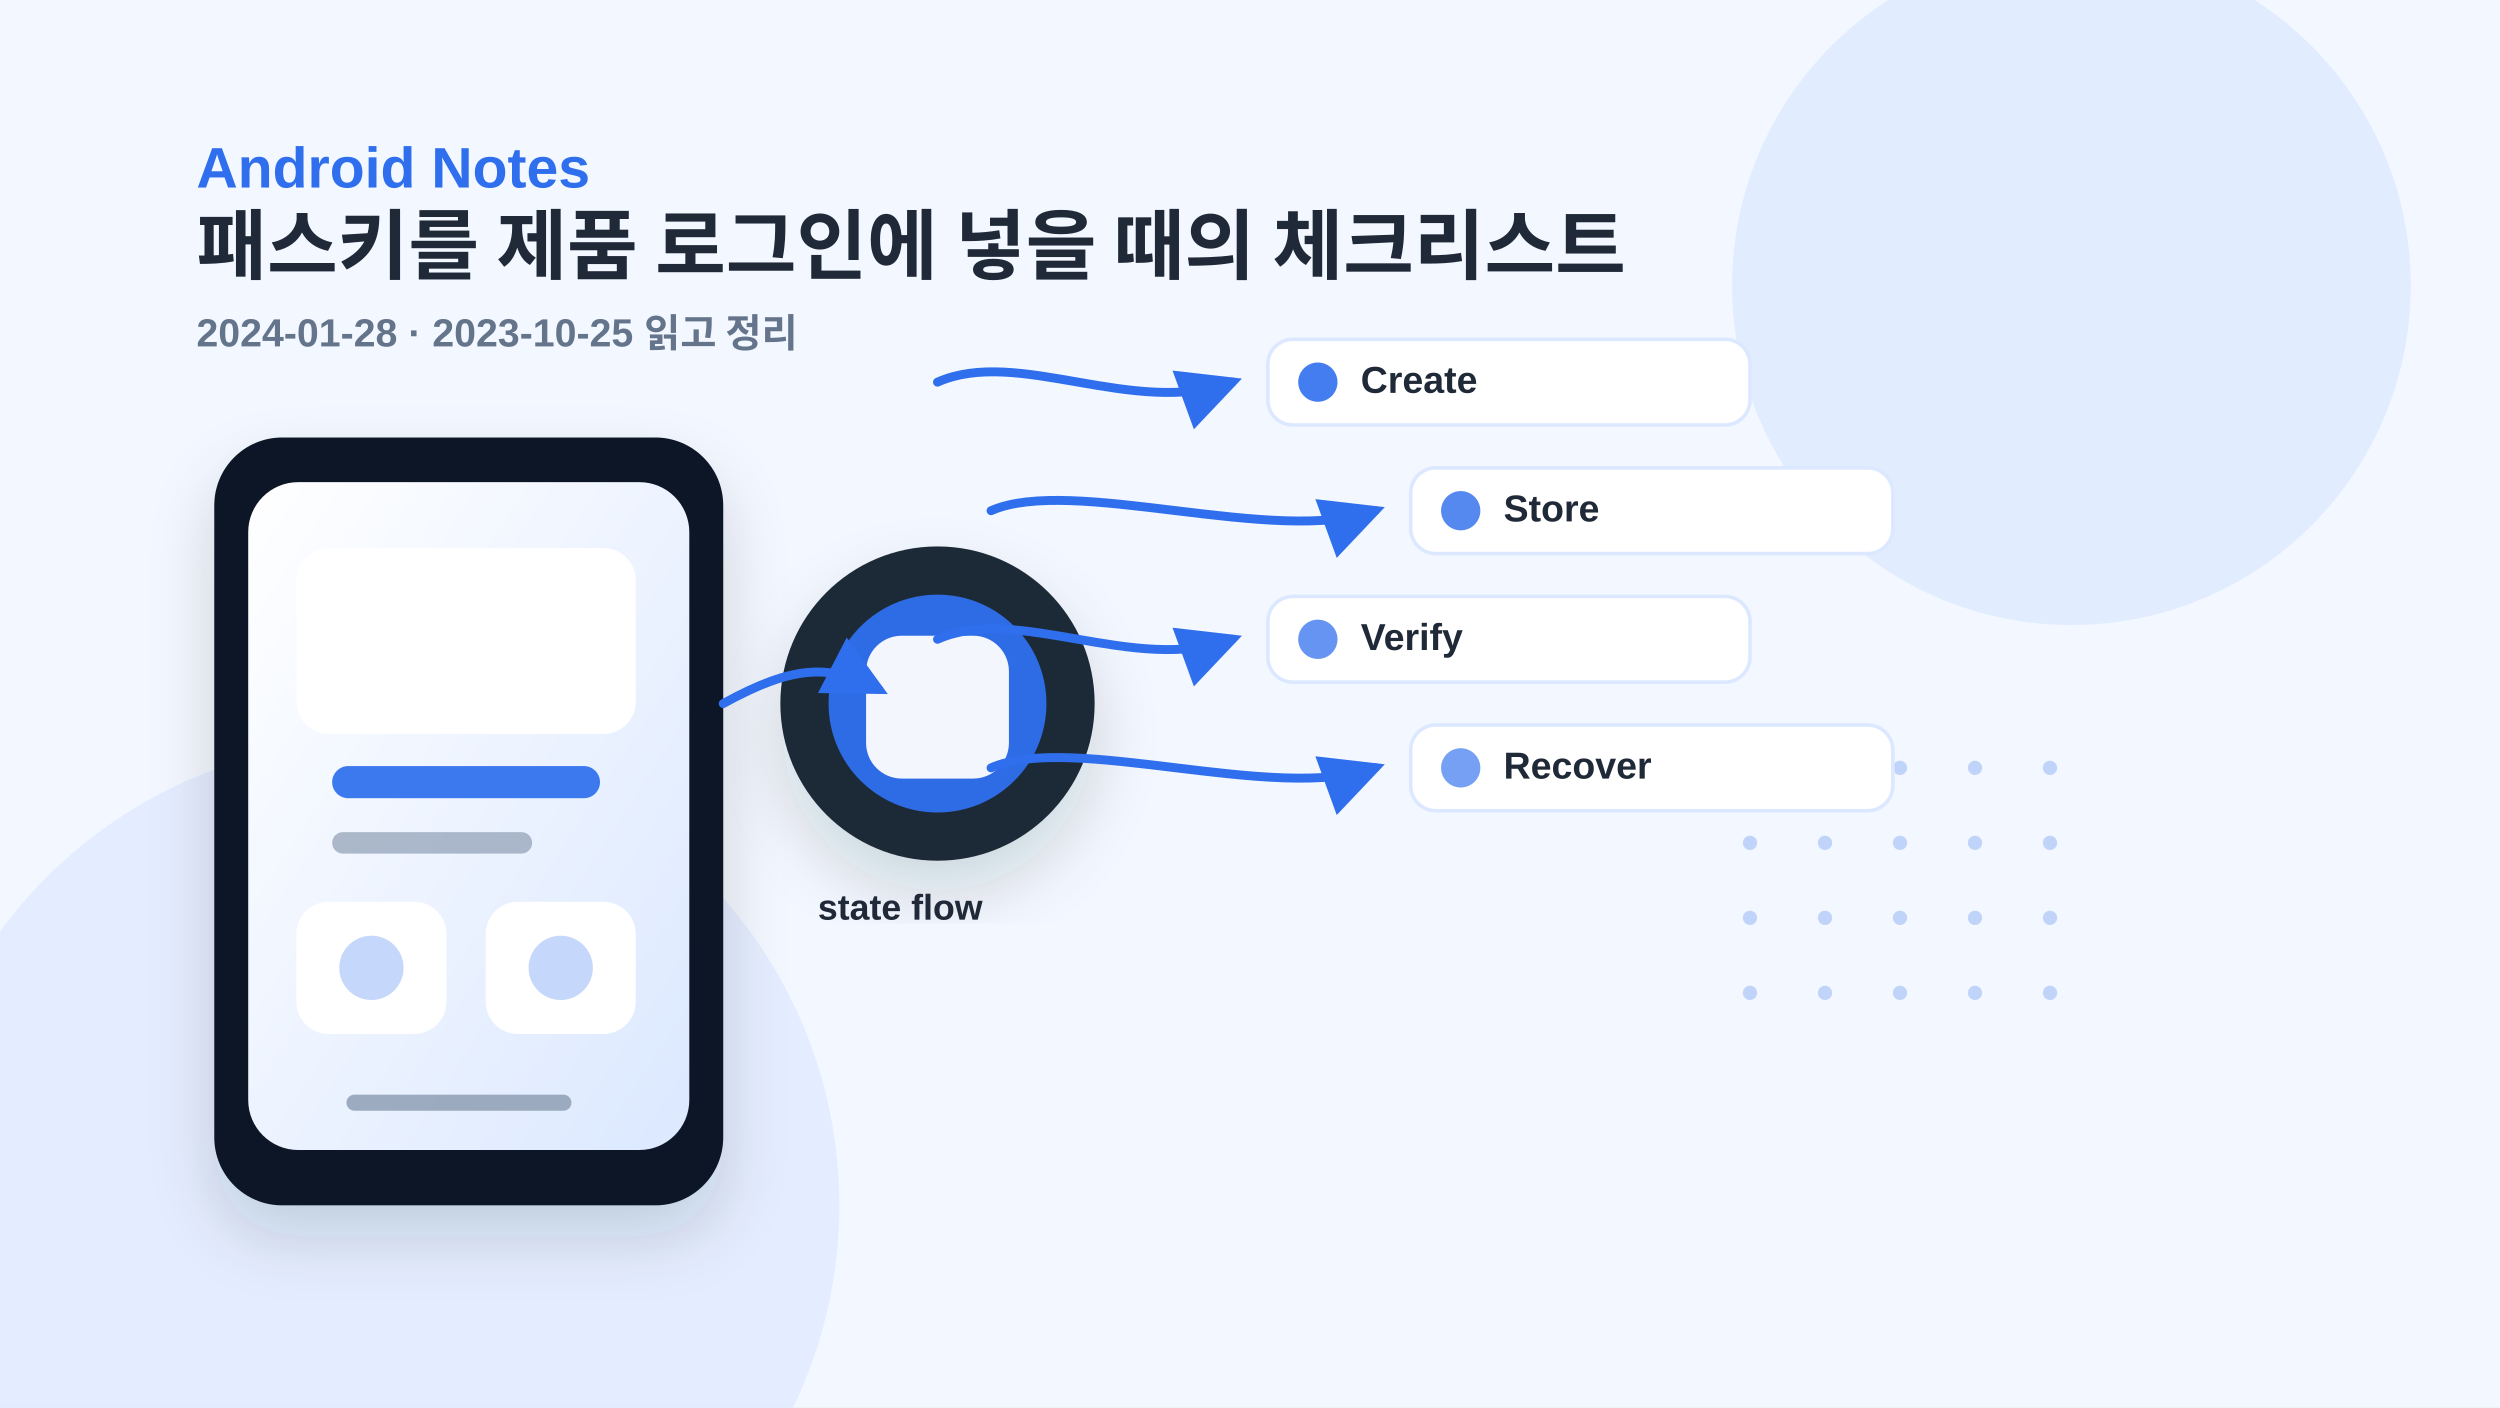
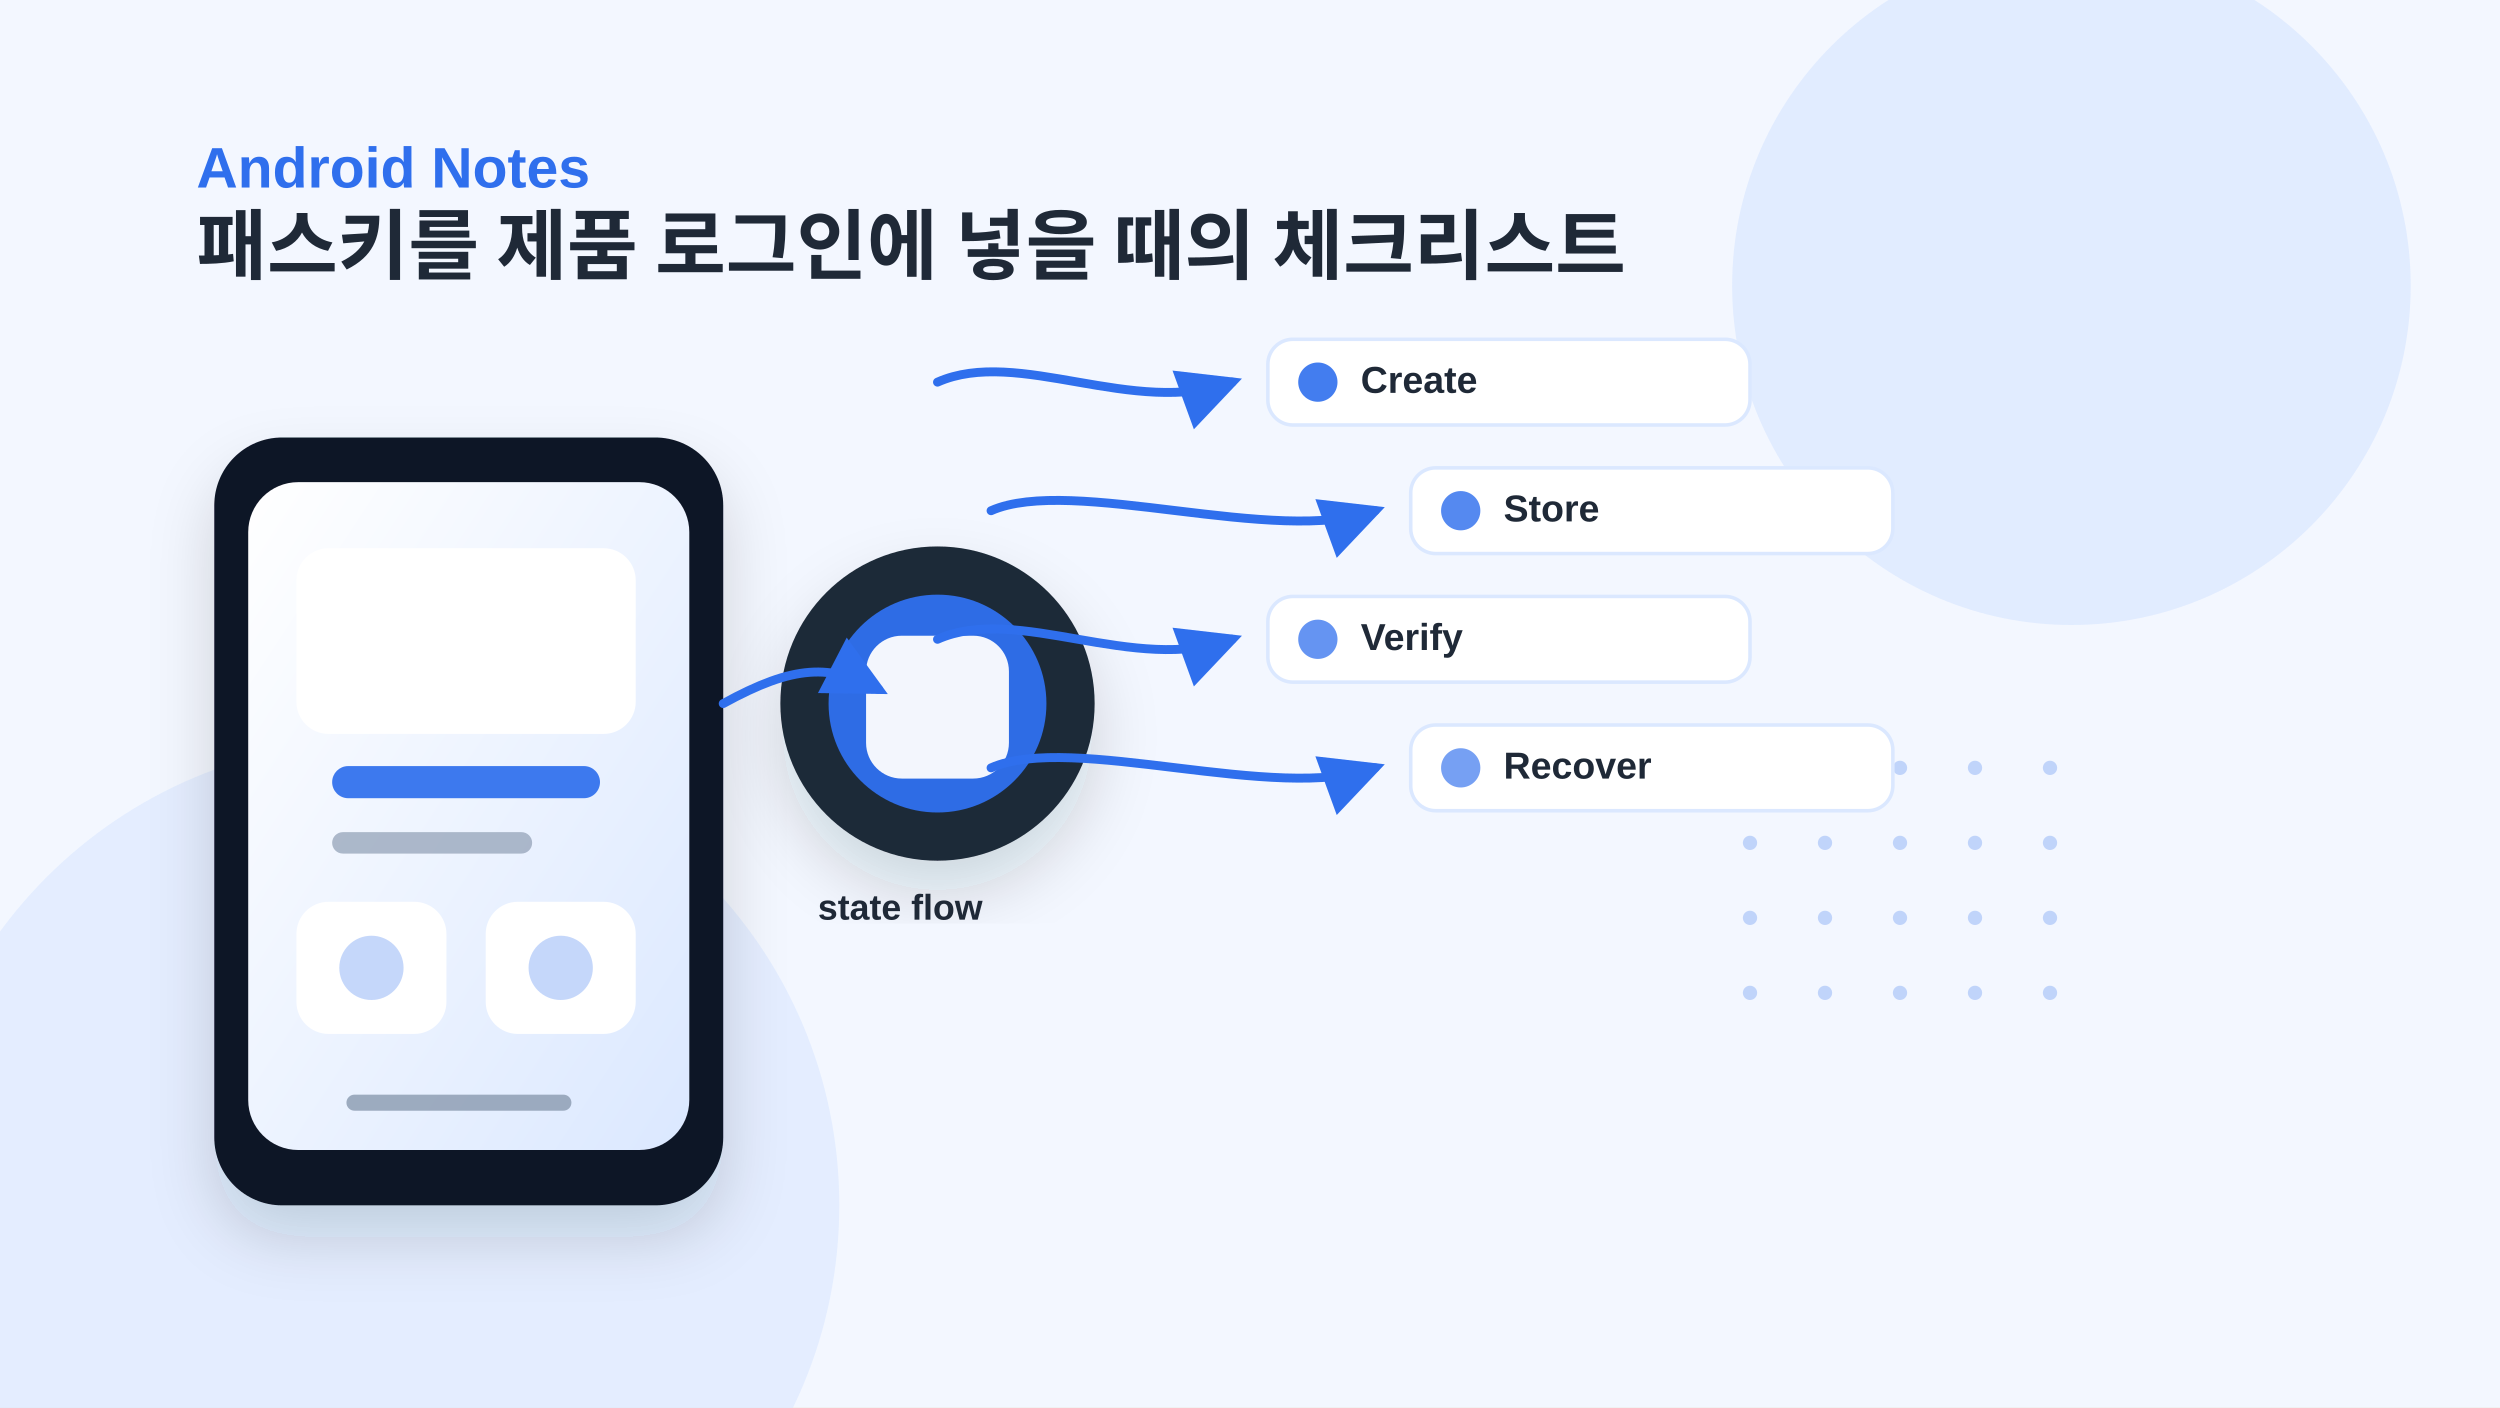
<svg xmlns="http://www.w3.org/2000/svg" width="1400" height="788" viewBox="0 0 1400 788" role="img" aria-label="패스키를 제품 로그인에 넣을 때의 체크리스트">
  <defs>
    <marker id="arrow" viewBox="0 0 12 12" refX="10" refY="6" markerWidth="7" markerHeight="7" orient="auto-start-reverse">
      <path d="M 0 0 L 12 6 L 0 12 z" fill="#2f6fed" />
    </marker>
    <filter id="shadow" x="-20%" y="-20%" width="140%" height="140%">
      <feDropShadow dx="0" dy="18" stdDeviation="18" flood-color="#17202a" flood-opacity="0.16" />
    </filter>
    <linearGradient id="phone" x1="0" y1="0" x2="1" y2="1">
      <stop offset="0%" stop-color="#ffffff" />
      <stop offset="100%" stop-color="#dbe8ff" />
    </linearGradient>
  </defs>
  <rect width="1400" height="788" fill="#f3f7ff" />
  <circle cx="1160" cy="160" r="190" fill="#dbe8ff" opacity="0.75" />
  <circle cx="210" cy="675" r="260" fill="#dbe8ff" opacity="0.65" />
  <g opacity="0.26">
    <circle cx="980" cy="430" r="4" fill="#2f6fed" />
    <circle cx="1022" cy="430" r="4" fill="#2f6fed" />
    <circle cx="1064" cy="430" r="4" fill="#2f6fed" />
    <circle cx="1106" cy="430" r="4" fill="#2f6fed" />
    <circle cx="1148" cy="430" r="4" fill="#2f6fed" />
    <circle cx="980" cy="472" r="4" fill="#2f6fed" />
    <circle cx="1022" cy="472" r="4" fill="#2f6fed" />
    <circle cx="1064" cy="472" r="4" fill="#2f6fed" />
    <circle cx="1106" cy="472" r="4" fill="#2f6fed" />
    <circle cx="1148" cy="472" r="4" fill="#2f6fed" />
    <circle cx="980" cy="514" r="4" fill="#2f6fed" />
    <circle cx="1022" cy="514" r="4" fill="#2f6fed" />
    <circle cx="1064" cy="514" r="4" fill="#2f6fed" />
    <circle cx="1106" cy="514" r="4" fill="#2f6fed" />
    <circle cx="1148" cy="514" r="4" fill="#2f6fed" />
    <circle cx="980" cy="556" r="4" fill="#2f6fed" />
    <circle cx="1022" cy="556" r="4" fill="#2f6fed" />
    <circle cx="1064" cy="556" r="4" fill="#2f6fed" />
    <circle cx="1106" cy="556" r="4" fill="#2f6fed" />
    <circle cx="1148" cy="556" r="4" fill="#2f6fed" />
  </g>
  <text x="110" y="105" font-family="Arial, Apple SD Gothic Neo, sans-serif" font-size="32" fill="#2f6fed" font-weight="800">Android Notes</text>
  <text x="110" y="153" font-family="Arial, Apple SD Gothic Neo, sans-serif" font-size="43" fill="#1f2937" font-weight="800">패스키를 제품 로그인에 넣을 때의 체크리스트</text>
-   <text x="110" y="194" font-family="Arial, Apple SD Gothic Neo, sans-serif" font-size="22" fill="#64748b" font-weight="600">2024-01-28 · 2023-10-25 읽고 정리</text>
  <g filter="url(#shadow)">
    <rect x="120" y="245" width="285" height="430" rx="38" fill="#111827" />
    <rect x="139" y="270" width="247" height="374" rx="28" fill="url(#phone)" />
    <rect x="166" y="307" width="190" height="104" rx="18" fill="#ffffff" />
    <rect x="186" y="429" width="150" height="18" rx="9" fill="#2f6fed" opacity="0.92" />
    <rect x="186" y="466" width="112" height="12" rx="6" fill="#94a3b8" opacity="0.75" />
    <rect x="166" y="505" width="84" height="74" rx="18" fill="#ffffff" />
    <rect x="272" y="505" width="84" height="74" rx="18" fill="#ffffff" />
    <circle cx="208" cy="542" r="18" fill="#2f6fed" opacity="0.28" />
    <circle cx="314" cy="542" r="18" fill="#2f6fed" opacity="0.28" />
    <rect x="194" y="613" width="126" height="9" rx="4.5" fill="#94a3b8" opacity="0.9" />
  </g>
  <g>
    <circle cx="525" cy="394" r="88" fill="#1f2937" filter="url(#shadow)" />
    <circle cx="525" cy="394" r="61" fill="#2f6fed" opacity="0.95" />
    <rect x="485" y="356" width="80" height="80" rx="20" fill="#ffffff" opacity="0.94" />
    <path d="M 405 394 C 445 372, 465 372, 492 386" fill="none" stroke="#2f6fed" stroke-width="5" stroke-linecap="round" marker-end="url(#arrow)" />
    <text x="458" y="515" font-family="Arial, Apple SD Gothic Neo, sans-serif" font-size="20" fill="#1f2937" font-weight="800">state flow</text>
  </g>
  <path d="M 525 214 C 570 194, 635 234, 690 214" fill="none" stroke="#2f6fed" stroke-width="5" stroke-linecap="round" marker-end="url(#arrow)" />
  <path d="M 555 286 C 600 266, 715 306, 770 286" fill="none" stroke="#2f6fed" stroke-width="5" stroke-linecap="round" marker-end="url(#arrow)" />
  <path d="M 525 358 C 570 338, 635 378, 690 358" fill="none" stroke="#2f6fed" stroke-width="5" stroke-linecap="round" marker-end="url(#arrow)" />
  <path d="M 555 430 C 600 410, 715 450, 770 430" fill="none" stroke="#2f6fed" stroke-width="5" stroke-linecap="round" marker-end="url(#arrow)" />
  <rect x="710" y="190" width="270" height="48" rx="14" fill="#ffffff" stroke="#dbe8ff" stroke-width="2" />
  <circle cx="738" cy="214" r="11" fill="#2f6fed" opacity="0.9" />
  <text x="762" y="220" font-family="Arial, Apple SD Gothic Neo, sans-serif" font-size="21" fill="#1f2937" font-weight="700">Create</text>
  <rect x="790" y="262" width="270" height="48" rx="14" fill="#ffffff" stroke="#dbe8ff" stroke-width="2" />
  <circle cx="818" cy="286" r="11" fill="#2f6fed" opacity="0.82" />
  <text x="842" y="292" font-family="Arial, Apple SD Gothic Neo, sans-serif" font-size="21" fill="#1f2937" font-weight="700">Store</text>
  <rect x="710" y="334" width="270" height="48" rx="14" fill="#ffffff" stroke="#dbe8ff" stroke-width="2" />
  <circle cx="738" cy="358" r="11" fill="#2f6fed" opacity="0.74" />
  <text x="762" y="364" font-family="Arial, Apple SD Gothic Neo, sans-serif" font-size="21" fill="#1f2937" font-weight="700">Verify</text>
  <rect x="790" y="406" width="270" height="48" rx="14" fill="#ffffff" stroke="#dbe8ff" stroke-width="2" />
  <circle cx="818" cy="430" r="11" fill="#2f6fed" opacity="0.66" />
  <text x="842" y="436" font-family="Arial, Apple SD Gothic Neo, sans-serif" font-size="21" fill="#1f2937" font-weight="700">Recover</text>
</svg>
